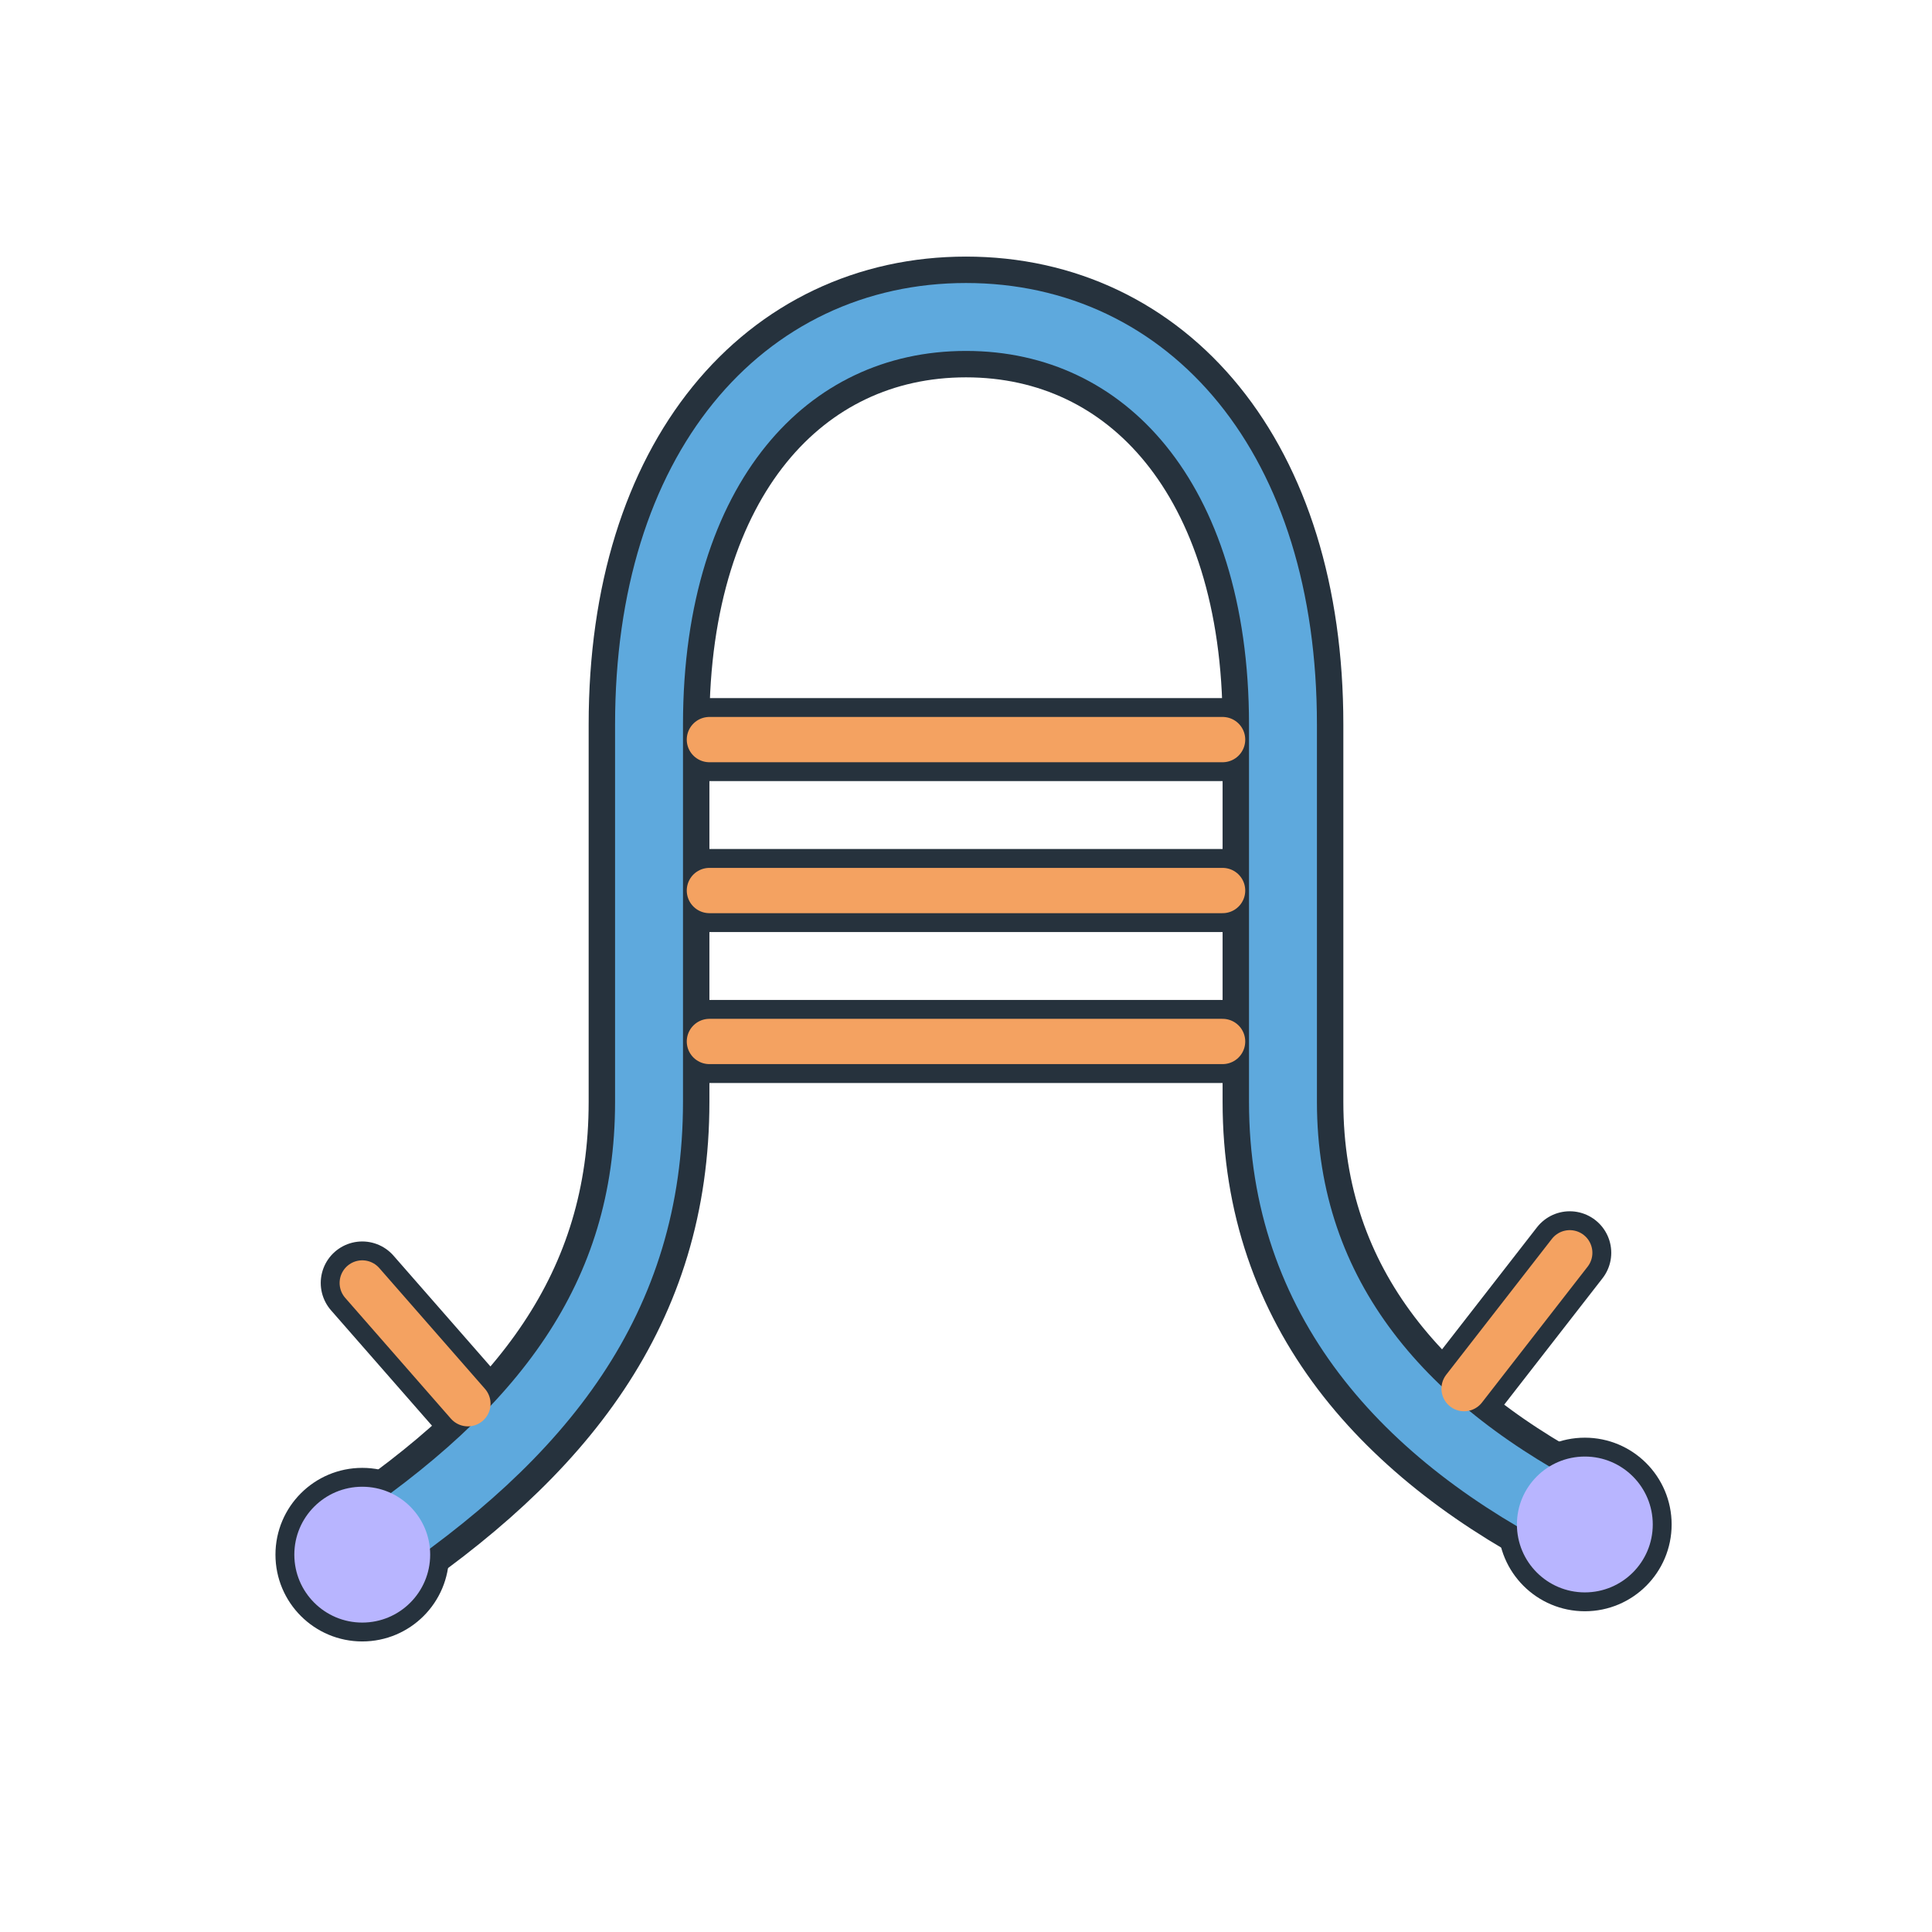
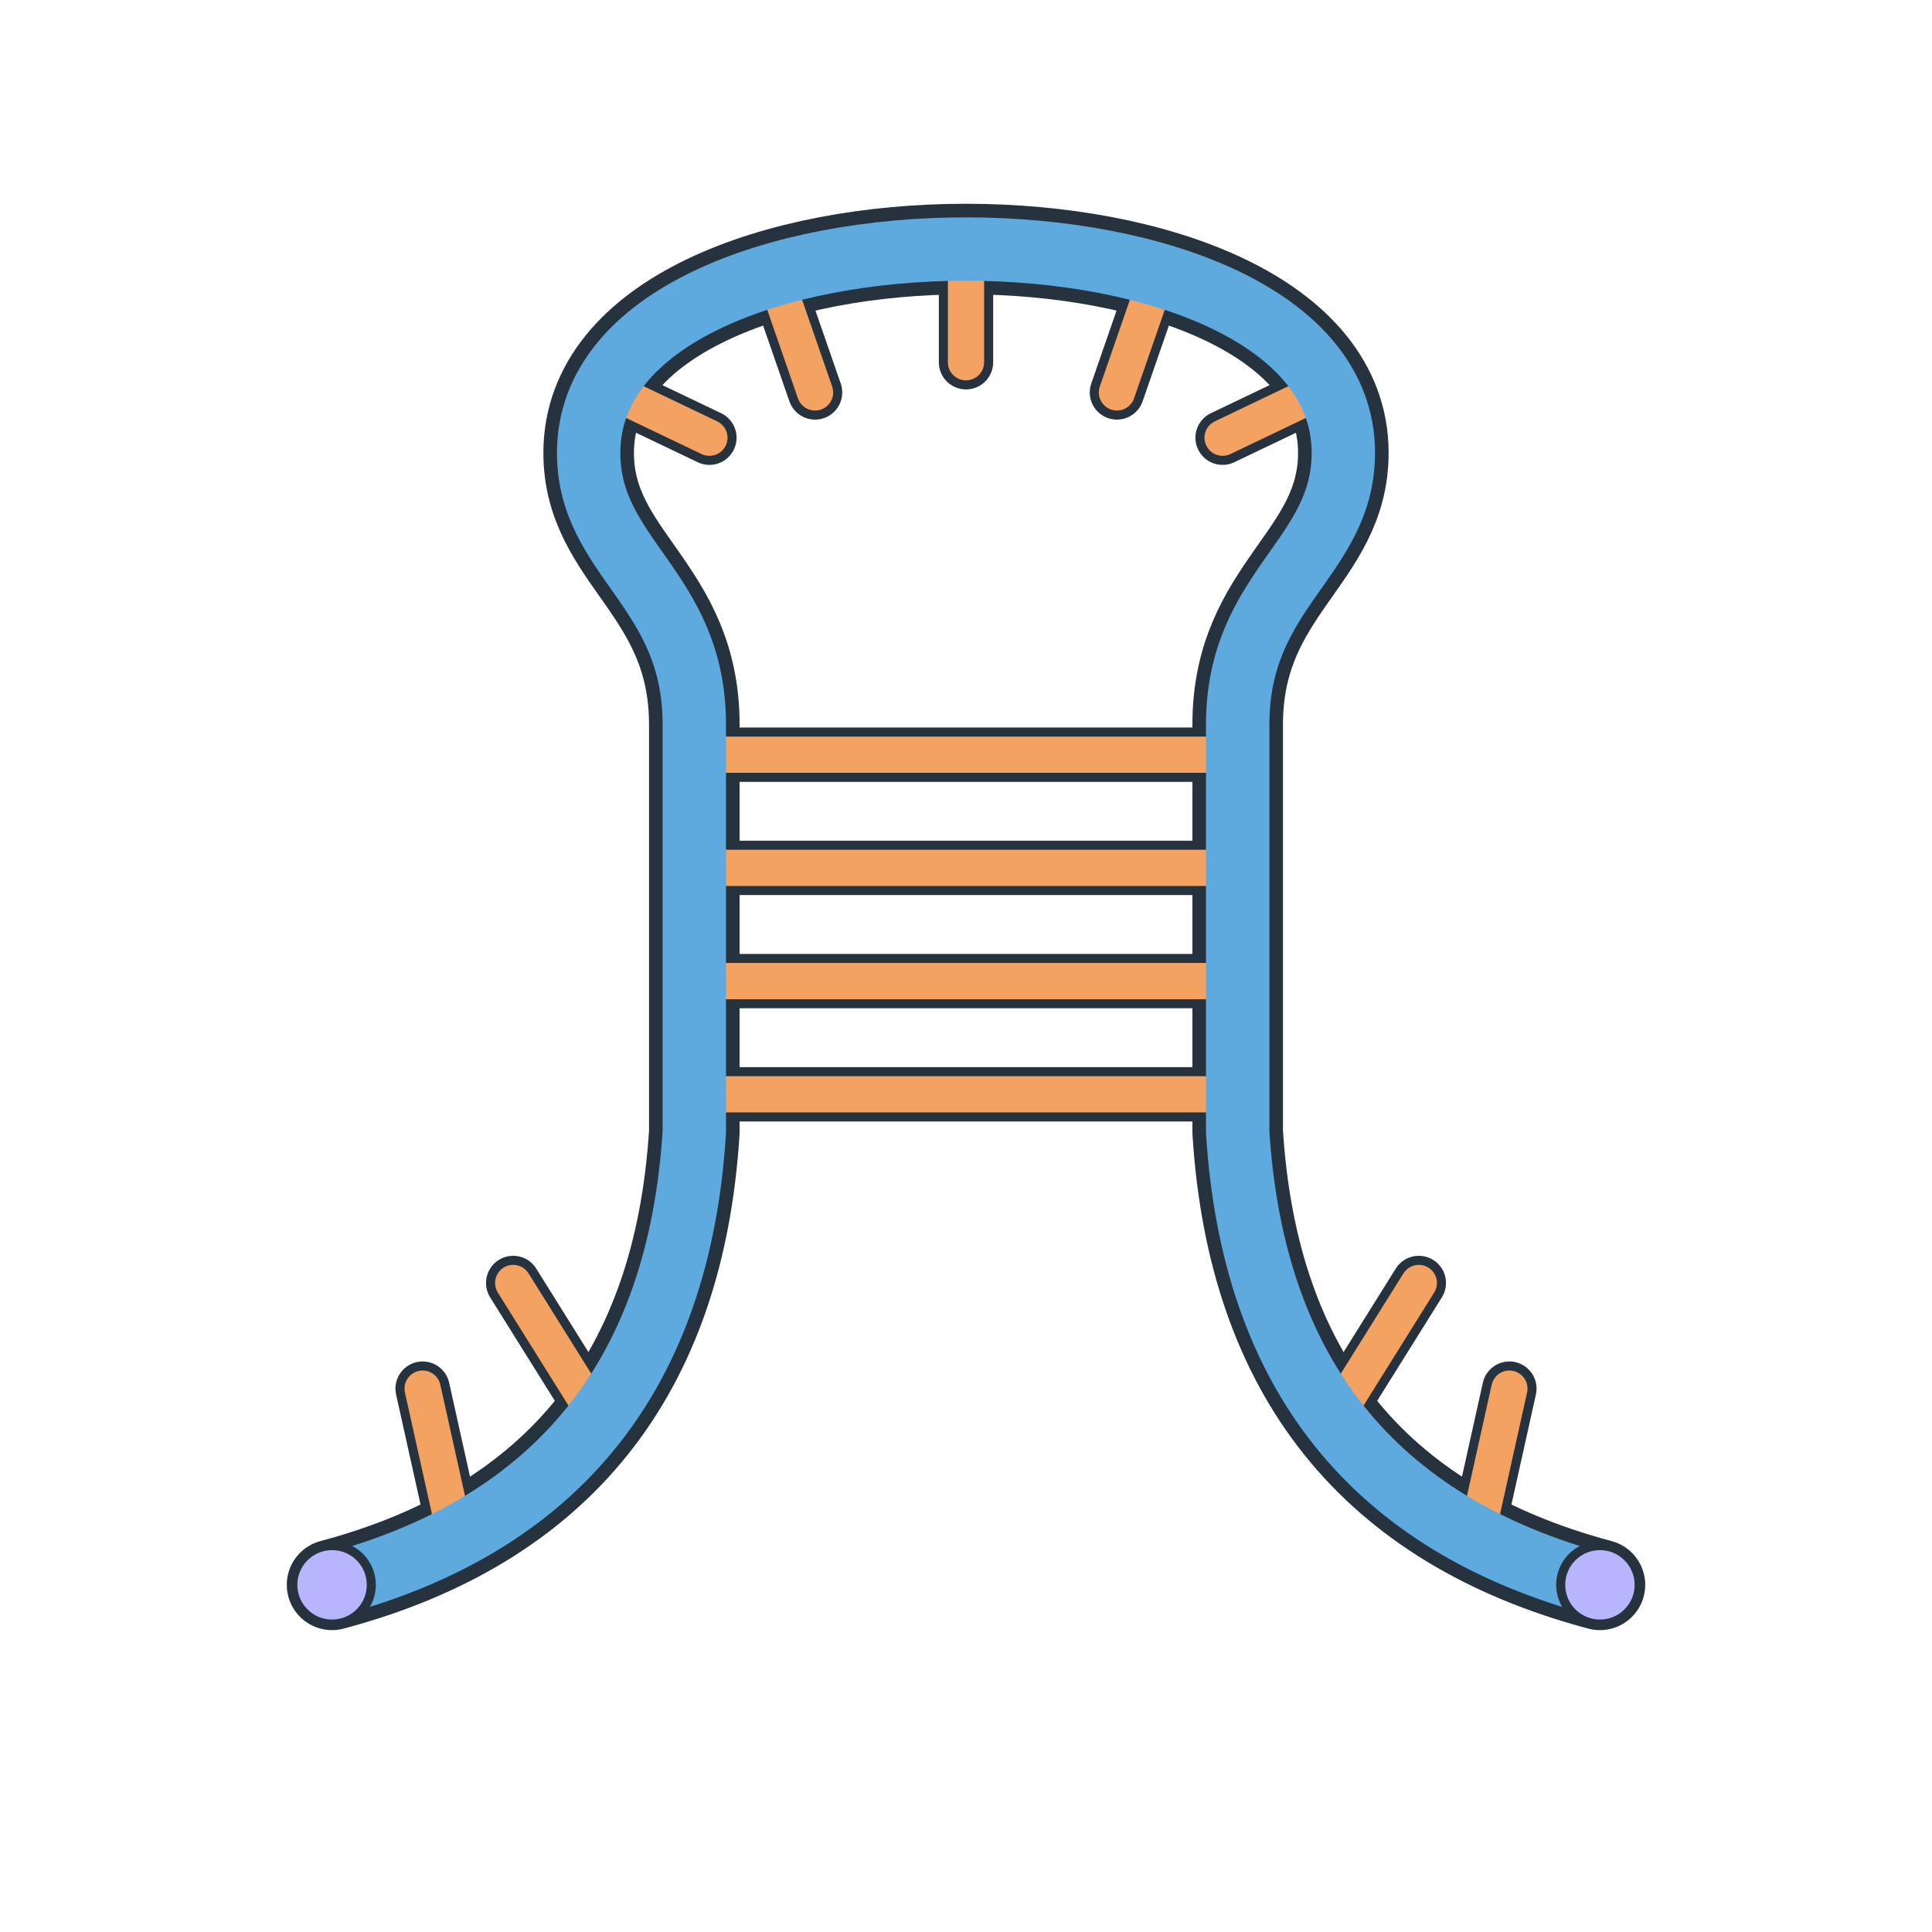
<svg xmlns="http://www.w3.org/2000/svg" viewBox="0 0 128 128" role="img" aria-labelledby="title desc">
  <g data-region="outline" fill="none" stroke="#26323D" stroke-linecap="round" stroke-linejoin="round">
-     <path d="M24 103c12-8 19-17 19-30V48c0-17 9-27 21-27s21 10 21 27v25c0 13 8 22 20 28" stroke-width="8" />
-     <path d="M47 49h34M47 59h34M47 69h34M31 93l-7-8M97 92l7-9" stroke-width="5.5" />
-     <circle cx="24" cy="103" r="4.5" stroke-width="2.5" />
-     <circle cx="105" cy="101" r="4.5" stroke-width="2.5" />
+     <path d="M46 50H82M46 57.5H82M46 65H82M46 72.5H82M40.1 25.7L47 29M51.4 18.5L54 26M64 16.5V24M76.6 18.5L74 26M87.9 25.7L81 29M30 101L28 92M39 93L34 85M89 93L94 85M98 101L100 92" stroke-width="3.6" />
+     <path d="M22 105C37 101 45 91 46 75L46 48C46 39 39 37 39 30C39 12 89 12 89 30C89 37 82 39 82 48L82 75C83 91 91 101 106 105" stroke-width="6" />
  </g>
-   <path data-region="backbone" fill="none" stroke="#5EA9DD" stroke-linecap="round" stroke-linejoin="round" stroke-width="4.5" d="M24 103c12-8 19-17 19-30V48c0-17 9-27 21-27s21 10 21 27v25c0 13 8 22 20 28" />
-   <g data-region="base" fill="none" stroke="#F4A261" stroke-linecap="round" stroke-width="3">
-     <path d="M47 49h34M47 59h34M47 69h34M31 93l-7-8M97 92l7-9" />
+   <path data-region="base" d="M46 50H82M46 57.5H82M46 65H82M46 72.5H82M40.1 25.7L47 29M51.4 18.5L54 26M64 16.5V24M76.6 18.5L74 26M87.9 25.7L81 29M30 101L28 92M39 93L34 85M89 93L94 85M98 101L100 92" fill="none" stroke="#F4A261" stroke-width="2.4" stroke-linecap="round" />
+   <path data-region="backbone" d="M22 105C37 101 45 91 46 75L46 48C46 39 39 37 39 30C39 12 89 12 89 30C89 37 82 39 82 48L82 75C83 91 91 101 106 105" fill="none" stroke="#5EA9DD" stroke-width="4.2" stroke-linecap="round" stroke-linejoin="round" />
+   <g data-region="outline" fill="none" stroke="#26323D" stroke-width="1.2">
+     <circle cx="22" cy="105" r="2.3" />
+     <circle cx="106" cy="105" r="2.3" />
  </g>
  <g data-region="accent" fill="#B8B5FF">
-     <circle cx="24" cy="103" r="4.5" />
-     <circle cx="105" cy="101" r="4.5" />
+     <circle cx="22" cy="105" r="2.3" />
+     <circle cx="106" cy="105" r="2.3" />
  </g>
</svg>
